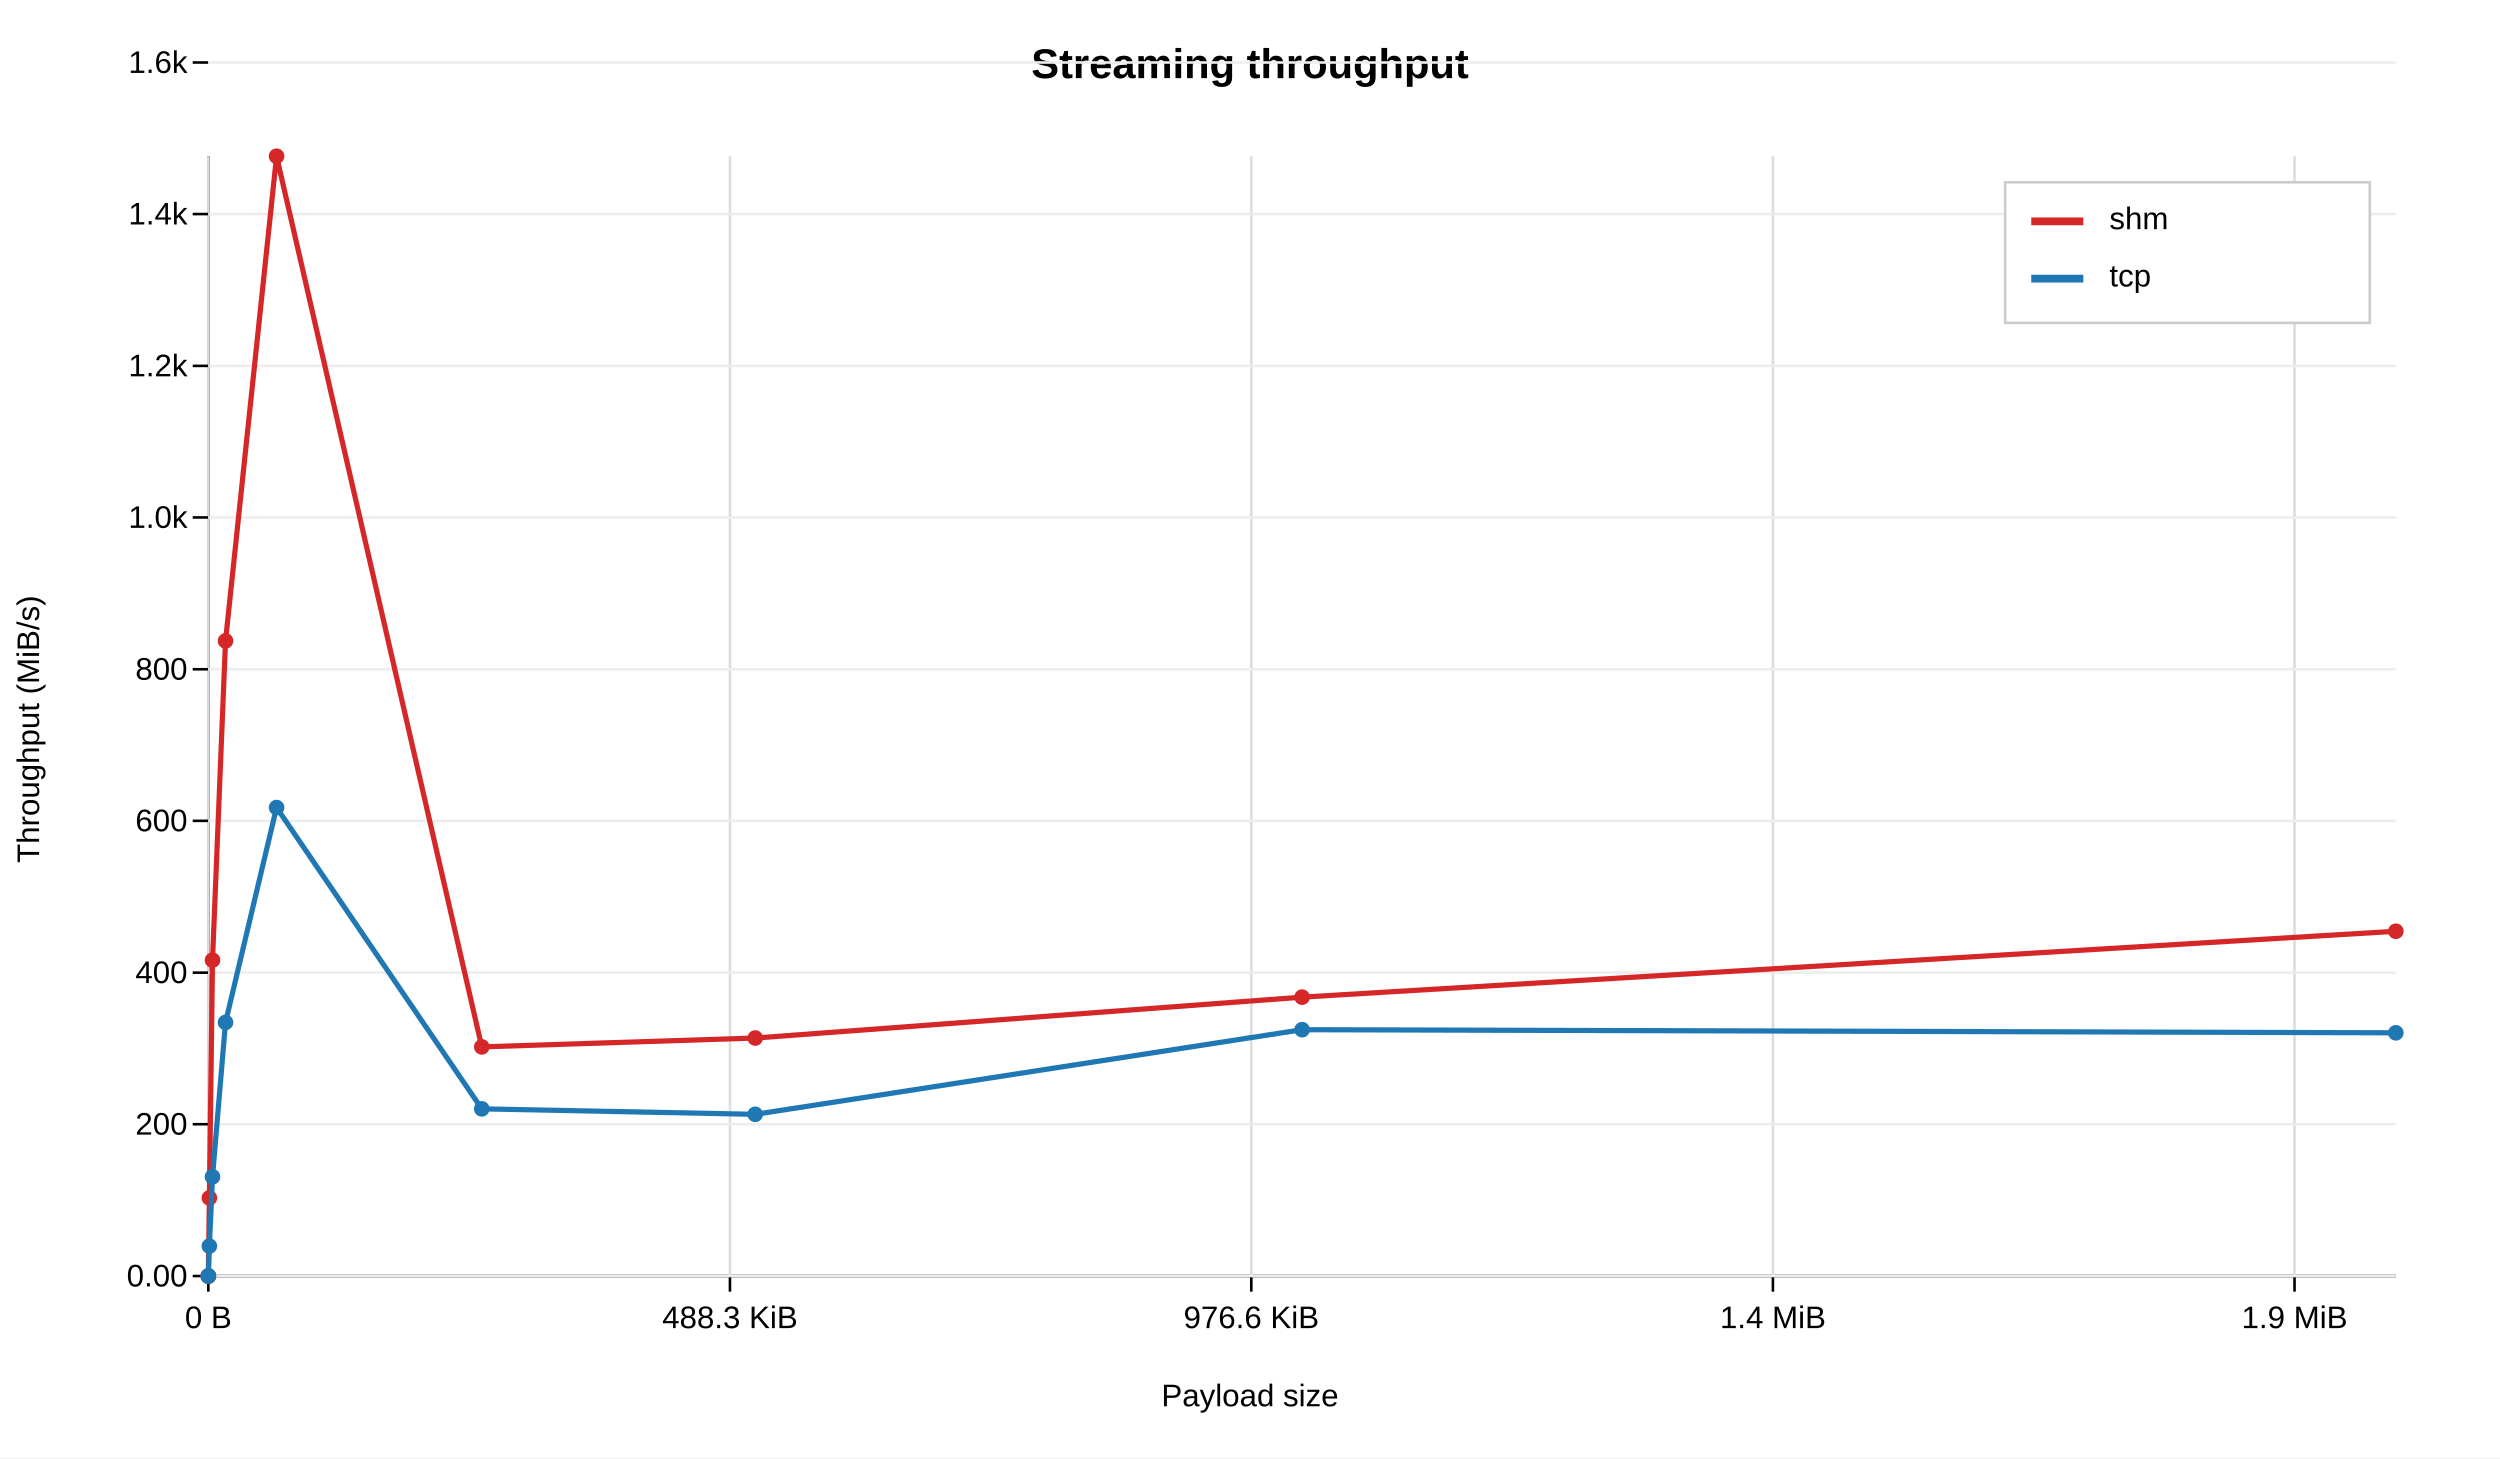
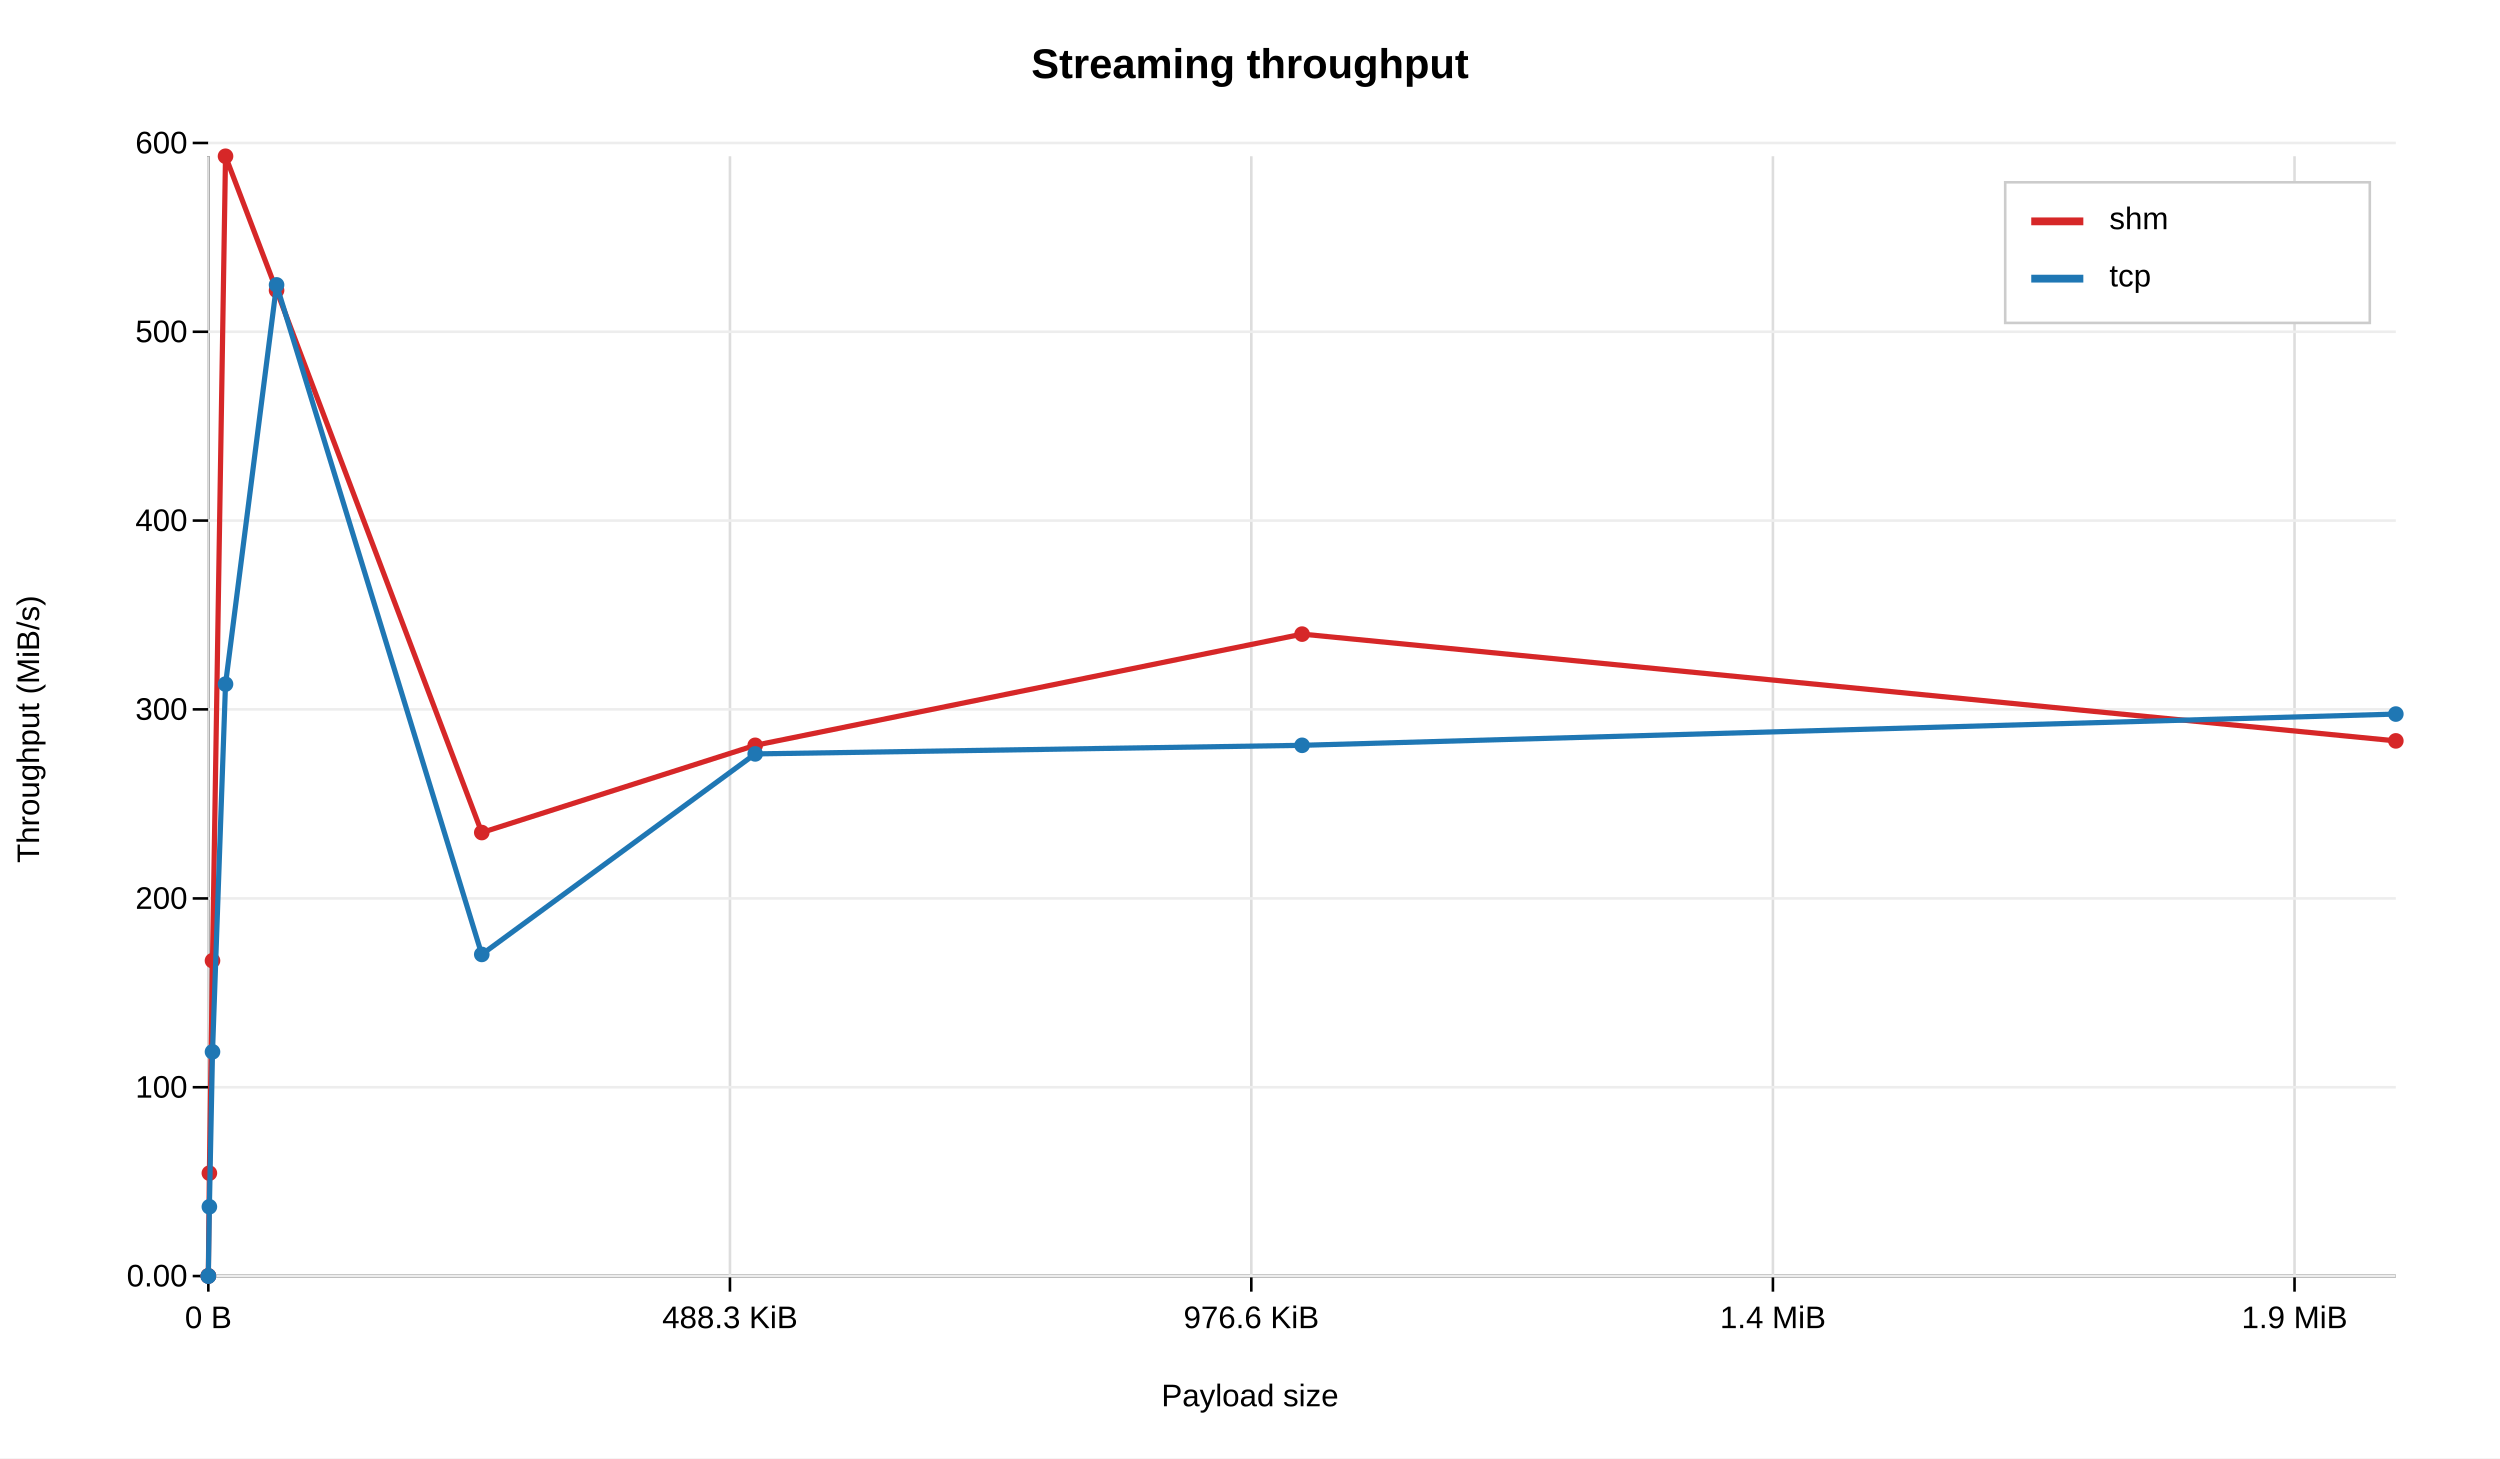
<svg xmlns="http://www.w3.org/2000/svg" width="960" height="560" viewBox="0 0 960 560">
  <style>text{font-family:Arial,sans-serif;font-size:12px;} .title{font-size:16px;font-weight:bold;}</style>
  <rect width="100%" height="100%" fill="white" />
  <text x="480.0" y="30.0" class="title" text-anchor="middle">Streaming throughput</text>
  <text x="480.0" y="540.0" text-anchor="middle">Payload size</text>
  <text x="15" y="280.0" transform="rotate(-90 15,280.0)" text-anchor="middle">Throughput (MiB/s)</text>
  <line x1="80.0" y1="490.0" x2="920.0" y2="490.0" stroke="black" />
  <line x1="80.0" y1="490.0" x2="80.0" y2="60.0" stroke="black" />
  <line x1="80.0" y1="490.0" x2="80.0" y2="496.0" stroke="black" />
  <text x="80.0" y="510.0" text-anchor="middle">0 B</text>
  <line x1="80.0" y1="490.0" x2="80.0" y2="60.0" stroke="#dddddd" />
  <line x1="280.3" y1="490.0" x2="280.3" y2="496.0" stroke="black" />
  <text x="280.3" y="510.0" text-anchor="middle">488.3 KiB</text>
  <line x1="280.3" y1="490.0" x2="280.3" y2="60.0" stroke="#dddddd" />
  <line x1="480.5" y1="490.0" x2="480.5" y2="496.0" stroke="black" />
  <text x="480.5" y="510.0" text-anchor="middle">976.6 KiB</text>
  <line x1="480.5" y1="490.0" x2="480.5" y2="60.0" stroke="#dddddd" />
  <line x1="680.8" y1="490.0" x2="680.8" y2="496.0" stroke="black" />
  <text x="680.8" y="510.0" text-anchor="middle">1.4 MiB</text>
  <line x1="680.8" y1="490.0" x2="680.8" y2="60.0" stroke="#dddddd" />
  <line x1="881.1" y1="490.0" x2="881.1" y2="496.0" stroke="black" />
  <text x="881.1" y="510.0" text-anchor="middle">1.9 MiB</text>
  <line x1="881.1" y1="490.0" x2="881.1" y2="60.0" stroke="#dddddd" />
  <line x1="1081.4" y1="490.0" x2="1081.4" y2="496.0" stroke="black" />
  <text x="1081.4" y="510.0" text-anchor="middle">2.4 MiB</text>
  <line x1="1081.4" y1="490.0" x2="1081.4" y2="60.0" stroke="#dddddd" />
  <line x1="74.0" y1="490.0" x2="80.0" y2="490.0" stroke="black" />
  <text x="72.0" y="494.0" text-anchor="end">0.00</text>
  <line x1="80.0" y1="490.0" x2="920.0" y2="490.0" stroke="#ededed" />
-   <line x1="74.0" y1="431.7" x2="80.0" y2="431.7" stroke="black" />
-   <text x="72.0" y="435.7" text-anchor="end">200</text>
-   <line x1="80.0" y1="431.7" x2="920.0" y2="431.7" stroke="#ededed" />
-   <line x1="74.0" y1="373.5" x2="80.0" y2="373.5" stroke="black" />
-   <text x="72.0" y="377.5" text-anchor="end">400</text>
-   <line x1="80.0" y1="373.5" x2="920.0" y2="373.5" stroke="#ededed" />
-   <line x1="74.0" y1="315.2" x2="80.0" y2="315.2" stroke="black" />
-   <text x="72.0" y="319.2" text-anchor="end">600</text>
-   <line x1="80.0" y1="315.2" x2="920.0" y2="315.2" stroke="#ededed" />
-   <line x1="74.0" y1="257.0" x2="80.0" y2="257.0" stroke="black" />
-   <text x="72.0" y="261.0" text-anchor="end">800</text>
-   <line x1="80.0" y1="257.0" x2="920.0" y2="257.0" stroke="#ededed" />
-   <line x1="74.0" y1="198.7" x2="80.0" y2="198.7" stroke="black" />
-   <text x="72.0" y="202.7" text-anchor="end">1.0k</text>
-   <line x1="80.0" y1="198.7" x2="920.0" y2="198.7" stroke="#ededed" />
-   <line x1="74.0" y1="140.5" x2="80.0" y2="140.5" stroke="black" />
-   <text x="72.0" y="144.5" text-anchor="end">1.2k</text>
-   <line x1="80.0" y1="140.5" x2="920.0" y2="140.5" stroke="#ededed" />
-   <line x1="74.0" y1="82.2" x2="80.0" y2="82.2" stroke="black" />
-   <text x="72.0" y="86.2" text-anchor="end">1.4k</text>
-   <line x1="80.0" y1="82.2" x2="920.0" y2="82.2" stroke="#ededed" />
-   <line x1="74.0" y1="24.0" x2="80.0" y2="24.0" stroke="black" />
-   <text x="72.0" y="28.0" text-anchor="end">1.6k</text>
-   <line x1="80.0" y1="24.0" x2="920.0" y2="24.0" stroke="#ededed" />
-   <polyline fill="none" stroke="#d62728" stroke-width="2" points="80.0,490.0 80.0,490.0 80.4,460.0 81.6,368.7 86.6,246.1 106.2,60.0 185.0,402.0 290.0,398.6 500.0,382.9 920.0,357.6 " />
+   <line x1="74.0" y1="417.5" x2="80.0" y2="417.5" stroke="black" />
+   <text x="72.0" y="421.5" text-anchor="end">100</text>
+   <line x1="80.0" y1="417.5" x2="920.0" y2="417.5" stroke="#ededed" />
+   <line x1="74.0" y1="345.0" x2="80.0" y2="345.0" stroke="black" />
+   <text x="72.0" y="349.0" text-anchor="end">200</text>
+   <line x1="80.0" y1="345.0" x2="920.0" y2="345.0" stroke="#ededed" />
+   <line x1="74.0" y1="272.4" x2="80.0" y2="272.4" stroke="black" />
+   <text x="72.0" y="276.4" text-anchor="end">300</text>
+   <line x1="80.0" y1="272.4" x2="920.0" y2="272.4" stroke="#ededed" />
+   <line x1="74.0" y1="199.9" x2="80.0" y2="199.9" stroke="black" />
+   <text x="72.0" y="203.9" text-anchor="end">400</text>
+   <line x1="80.0" y1="199.9" x2="920.0" y2="199.9" stroke="#ededed" />
+   <line x1="74.0" y1="127.4" x2="80.0" y2="127.4" stroke="black" />
+   <text x="72.0" y="131.4" text-anchor="end">500</text>
+   <line x1="80.0" y1="127.4" x2="920.0" y2="127.4" stroke="#ededed" />
+   <line x1="74.0" y1="54.9" x2="80.0" y2="54.9" stroke="black" />
+   <text x="72.0" y="58.9" text-anchor="end">600</text>
+   <line x1="80.0" y1="54.9" x2="920.0" y2="54.9" stroke="#ededed" />
+   <polyline fill="none" stroke="#d62728" stroke-width="2" points="80.0,490.0 80.0,489.9 80.4,450.5 81.6,368.9 86.6,60.0 106.2,111.5 185.0,319.7 290.0,286.2 500.0,243.5 920.0,284.5 " />
  <circle cx="80.0" cy="490.0" r="3" fill="#d62728" />
-   <circle cx="80.0" cy="490.0" r="3" fill="#d62728" />
-   <circle cx="80.4" cy="460.0" r="3" fill="#d62728" />
-   <circle cx="81.6" cy="368.7" r="3" fill="#d62728" />
-   <circle cx="86.6" cy="246.1" r="3" fill="#d62728" />
-   <circle cx="106.2" cy="60.0" r="3" fill="#d62728" />
-   <circle cx="185.0" cy="402.0" r="3" fill="#d62728" />
-   <circle cx="290.0" cy="398.6" r="3" fill="#d62728" />
-   <circle cx="500.0" cy="382.9" r="3" fill="#d62728" />
-   <circle cx="920.0" cy="357.6" r="3" fill="#d62728" />
-   <polyline fill="none" stroke="#1f77b4" stroke-width="2" points="80.0,490.0 80.0,490.0 80.4,478.5 81.6,451.9 86.6,392.6 106.2,310.1 185.0,425.8 290.0,427.9 500.0,395.4 920.0,396.6 " />
+   <circle cx="80.0" cy="489.9" r="3" fill="#d62728" />
+   <circle cx="80.4" cy="450.5" r="3" fill="#d62728" />
+   <circle cx="81.6" cy="368.9" r="3" fill="#d62728" />
+   <circle cx="86.6" cy="60.0" r="3" fill="#d62728" />
+   <circle cx="106.2" cy="111.5" r="3" fill="#d62728" />
+   <circle cx="185.0" cy="319.7" r="3" fill="#d62728" />
+   <circle cx="290.0" cy="286.2" r="3" fill="#d62728" />
+   <circle cx="500.0" cy="243.5" r="3" fill="#d62728" />
+   <circle cx="920.0" cy="284.5" r="3" fill="#d62728" />
+   <polyline fill="none" stroke="#1f77b4" stroke-width="2" points="80.0,490.0 80.0,490.0 80.4,463.4 81.6,403.9 86.6,262.7 106.2,109.4 185.0,366.5 290.0,289.5 500.0,286.2 920.0,274.2 " />
  <circle cx="80.0" cy="490.0" r="3" fill="#1f77b4" />
  <circle cx="80.0" cy="490.0" r="3" fill="#1f77b4" />
-   <circle cx="80.4" cy="478.5" r="3" fill="#1f77b4" />
-   <circle cx="81.6" cy="451.9" r="3" fill="#1f77b4" />
-   <circle cx="86.6" cy="392.6" r="3" fill="#1f77b4" />
-   <circle cx="106.2" cy="310.1" r="3" fill="#1f77b4" />
-   <circle cx="185.0" cy="425.8" r="3" fill="#1f77b4" />
-   <circle cx="290.0" cy="427.9" r="3" fill="#1f77b4" />
-   <circle cx="500.0" cy="395.4" r="3" fill="#1f77b4" />
-   <circle cx="920.0" cy="396.6" r="3" fill="#1f77b4" />
+   <circle cx="80.4" cy="463.4" r="3" fill="#1f77b4" />
+   <circle cx="81.6" cy="403.9" r="3" fill="#1f77b4" />
+   <circle cx="86.6" cy="262.7" r="3" fill="#1f77b4" />
+   <circle cx="106.2" cy="109.4" r="3" fill="#1f77b4" />
+   <circle cx="185.0" cy="366.5" r="3" fill="#1f77b4" />
+   <circle cx="290.0" cy="289.5" r="3" fill="#1f77b4" />
+   <circle cx="500.0" cy="286.2" r="3" fill="#1f77b4" />
+   <circle cx="920.0" cy="274.2" r="3" fill="#1f77b4" />
  <rect x="770.0" y="70.0" width="140" height="54.0" fill="white" stroke="#ccc" />
  <line x1="780.0" y1="85.0" x2="800.0" y2="85.0" stroke="#d62728" stroke-width="3" />
  <text x="810.0" y="88.0">shm</text>
  <line x1="780.0" y1="107.0" x2="800.0" y2="107.0" stroke="#1f77b4" stroke-width="3" />
  <text x="810.0" y="110.0">tcp</text>
</svg>
